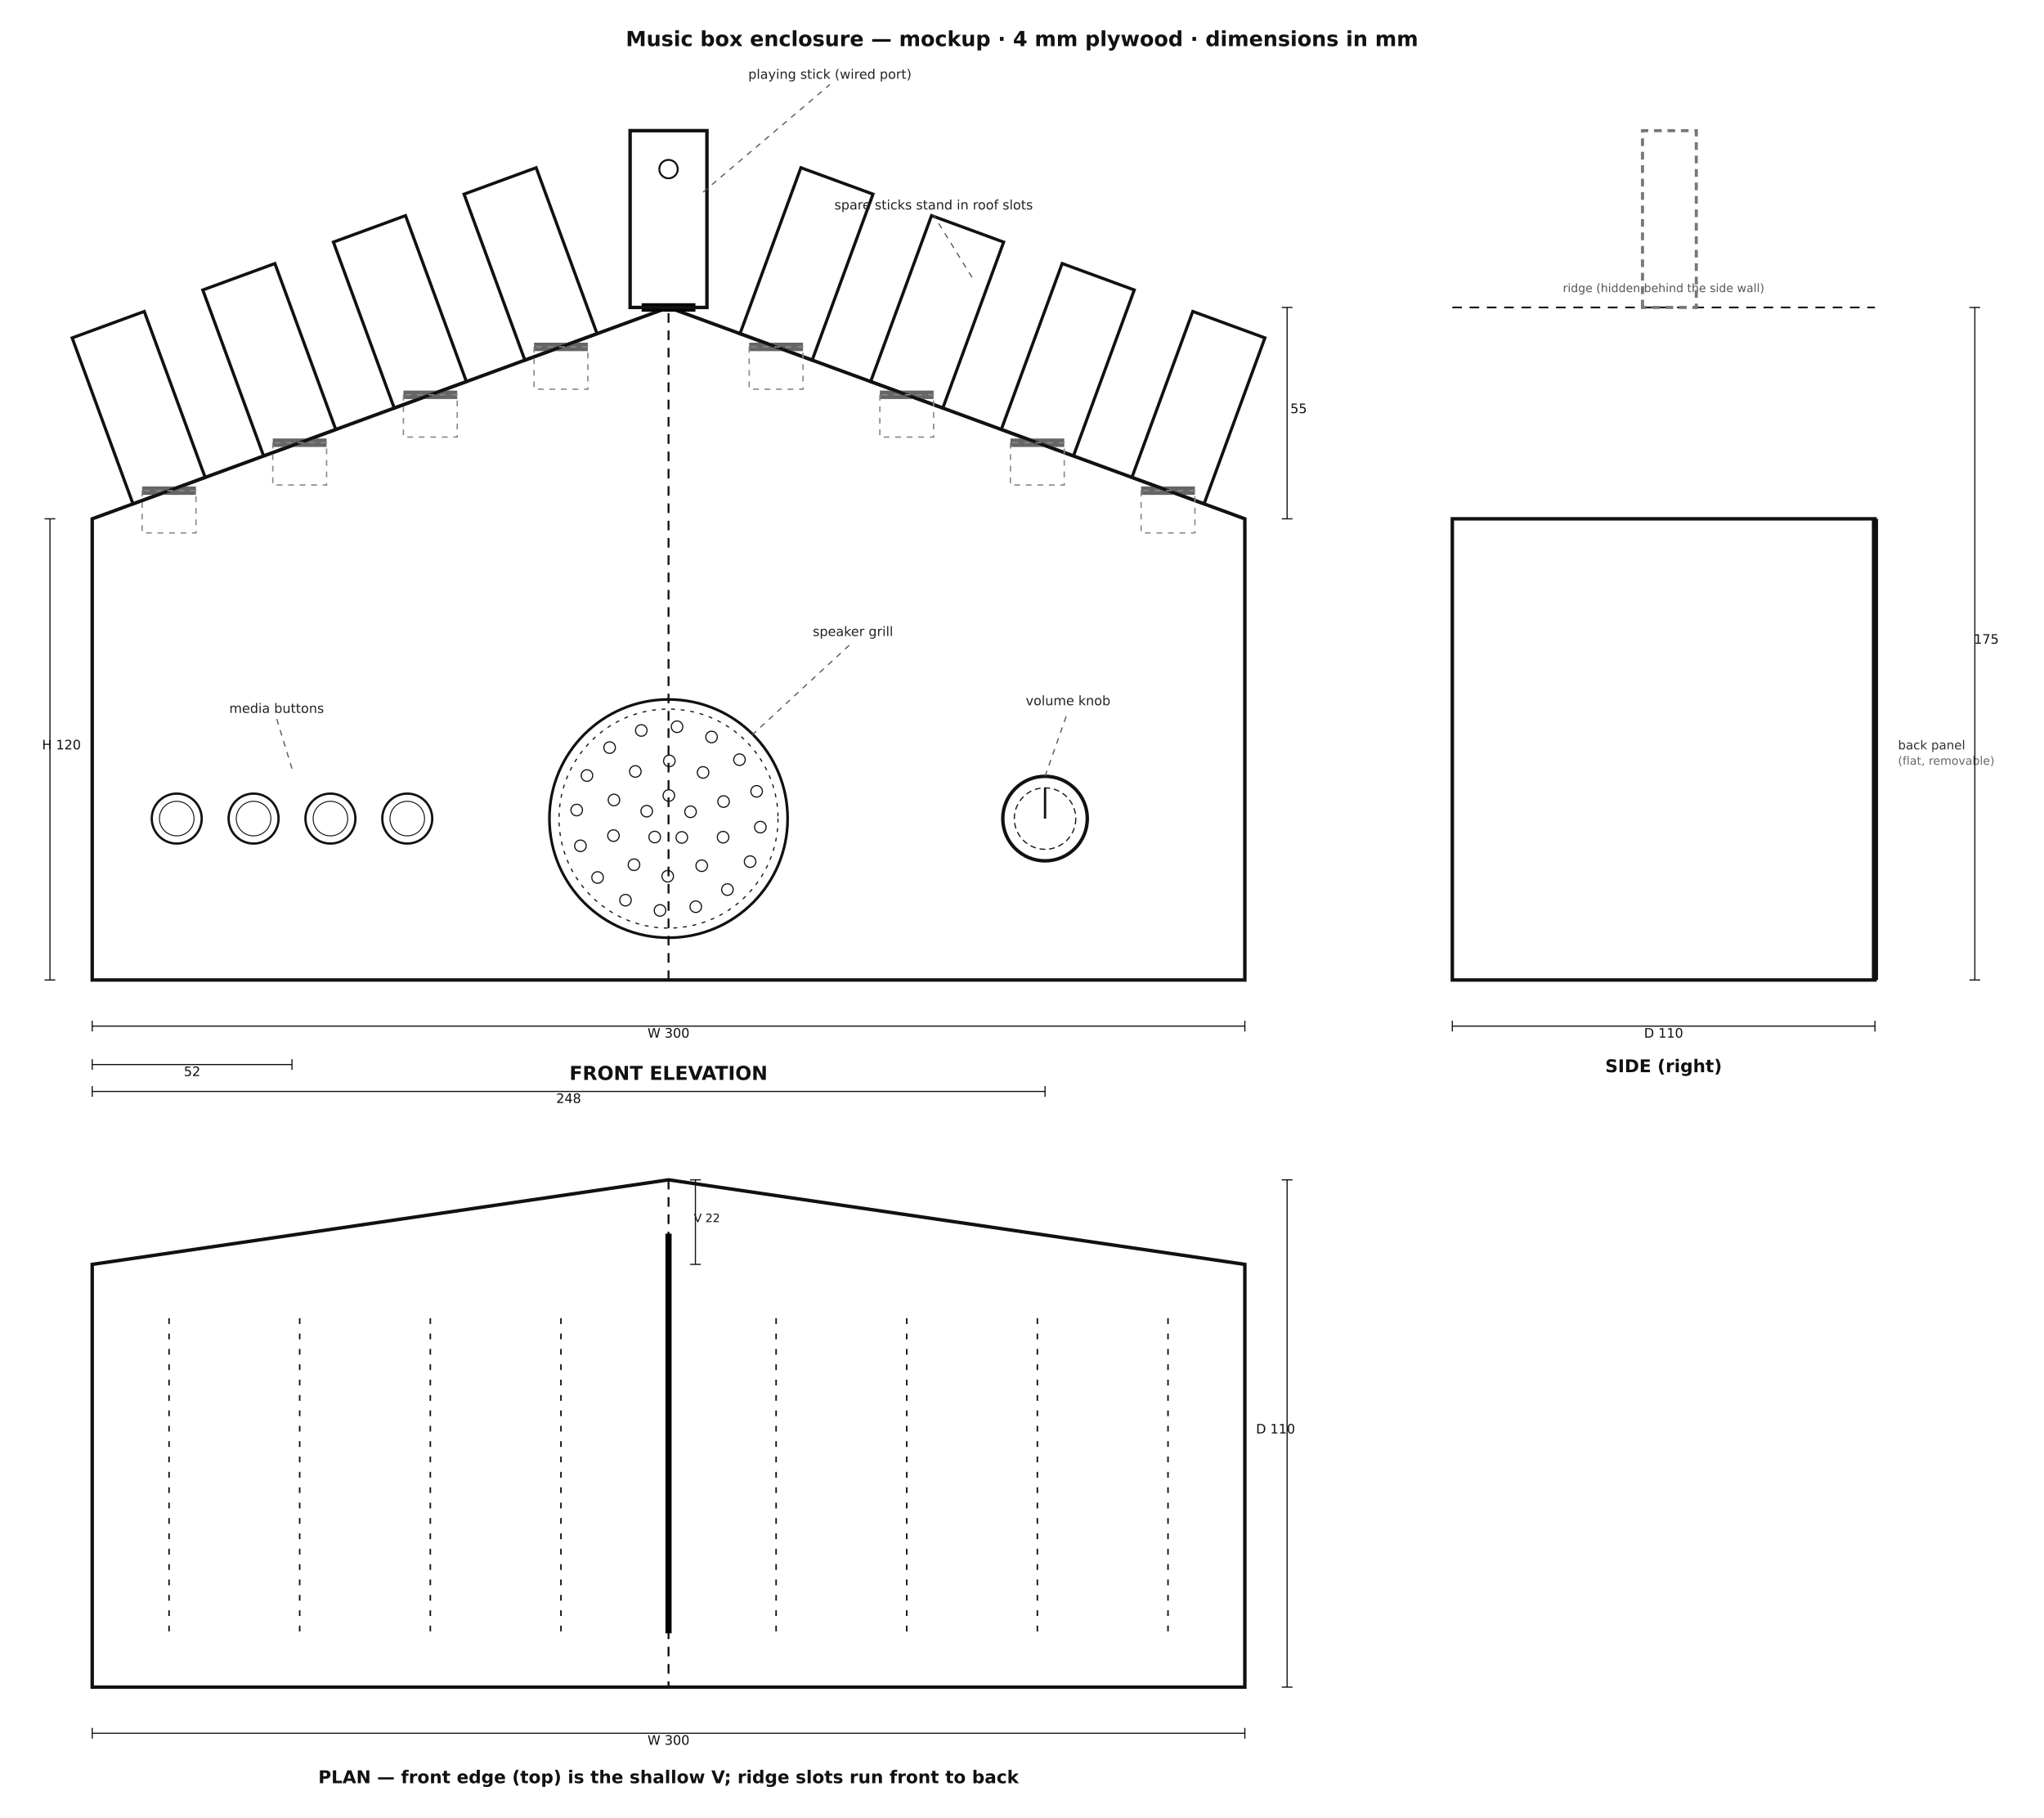
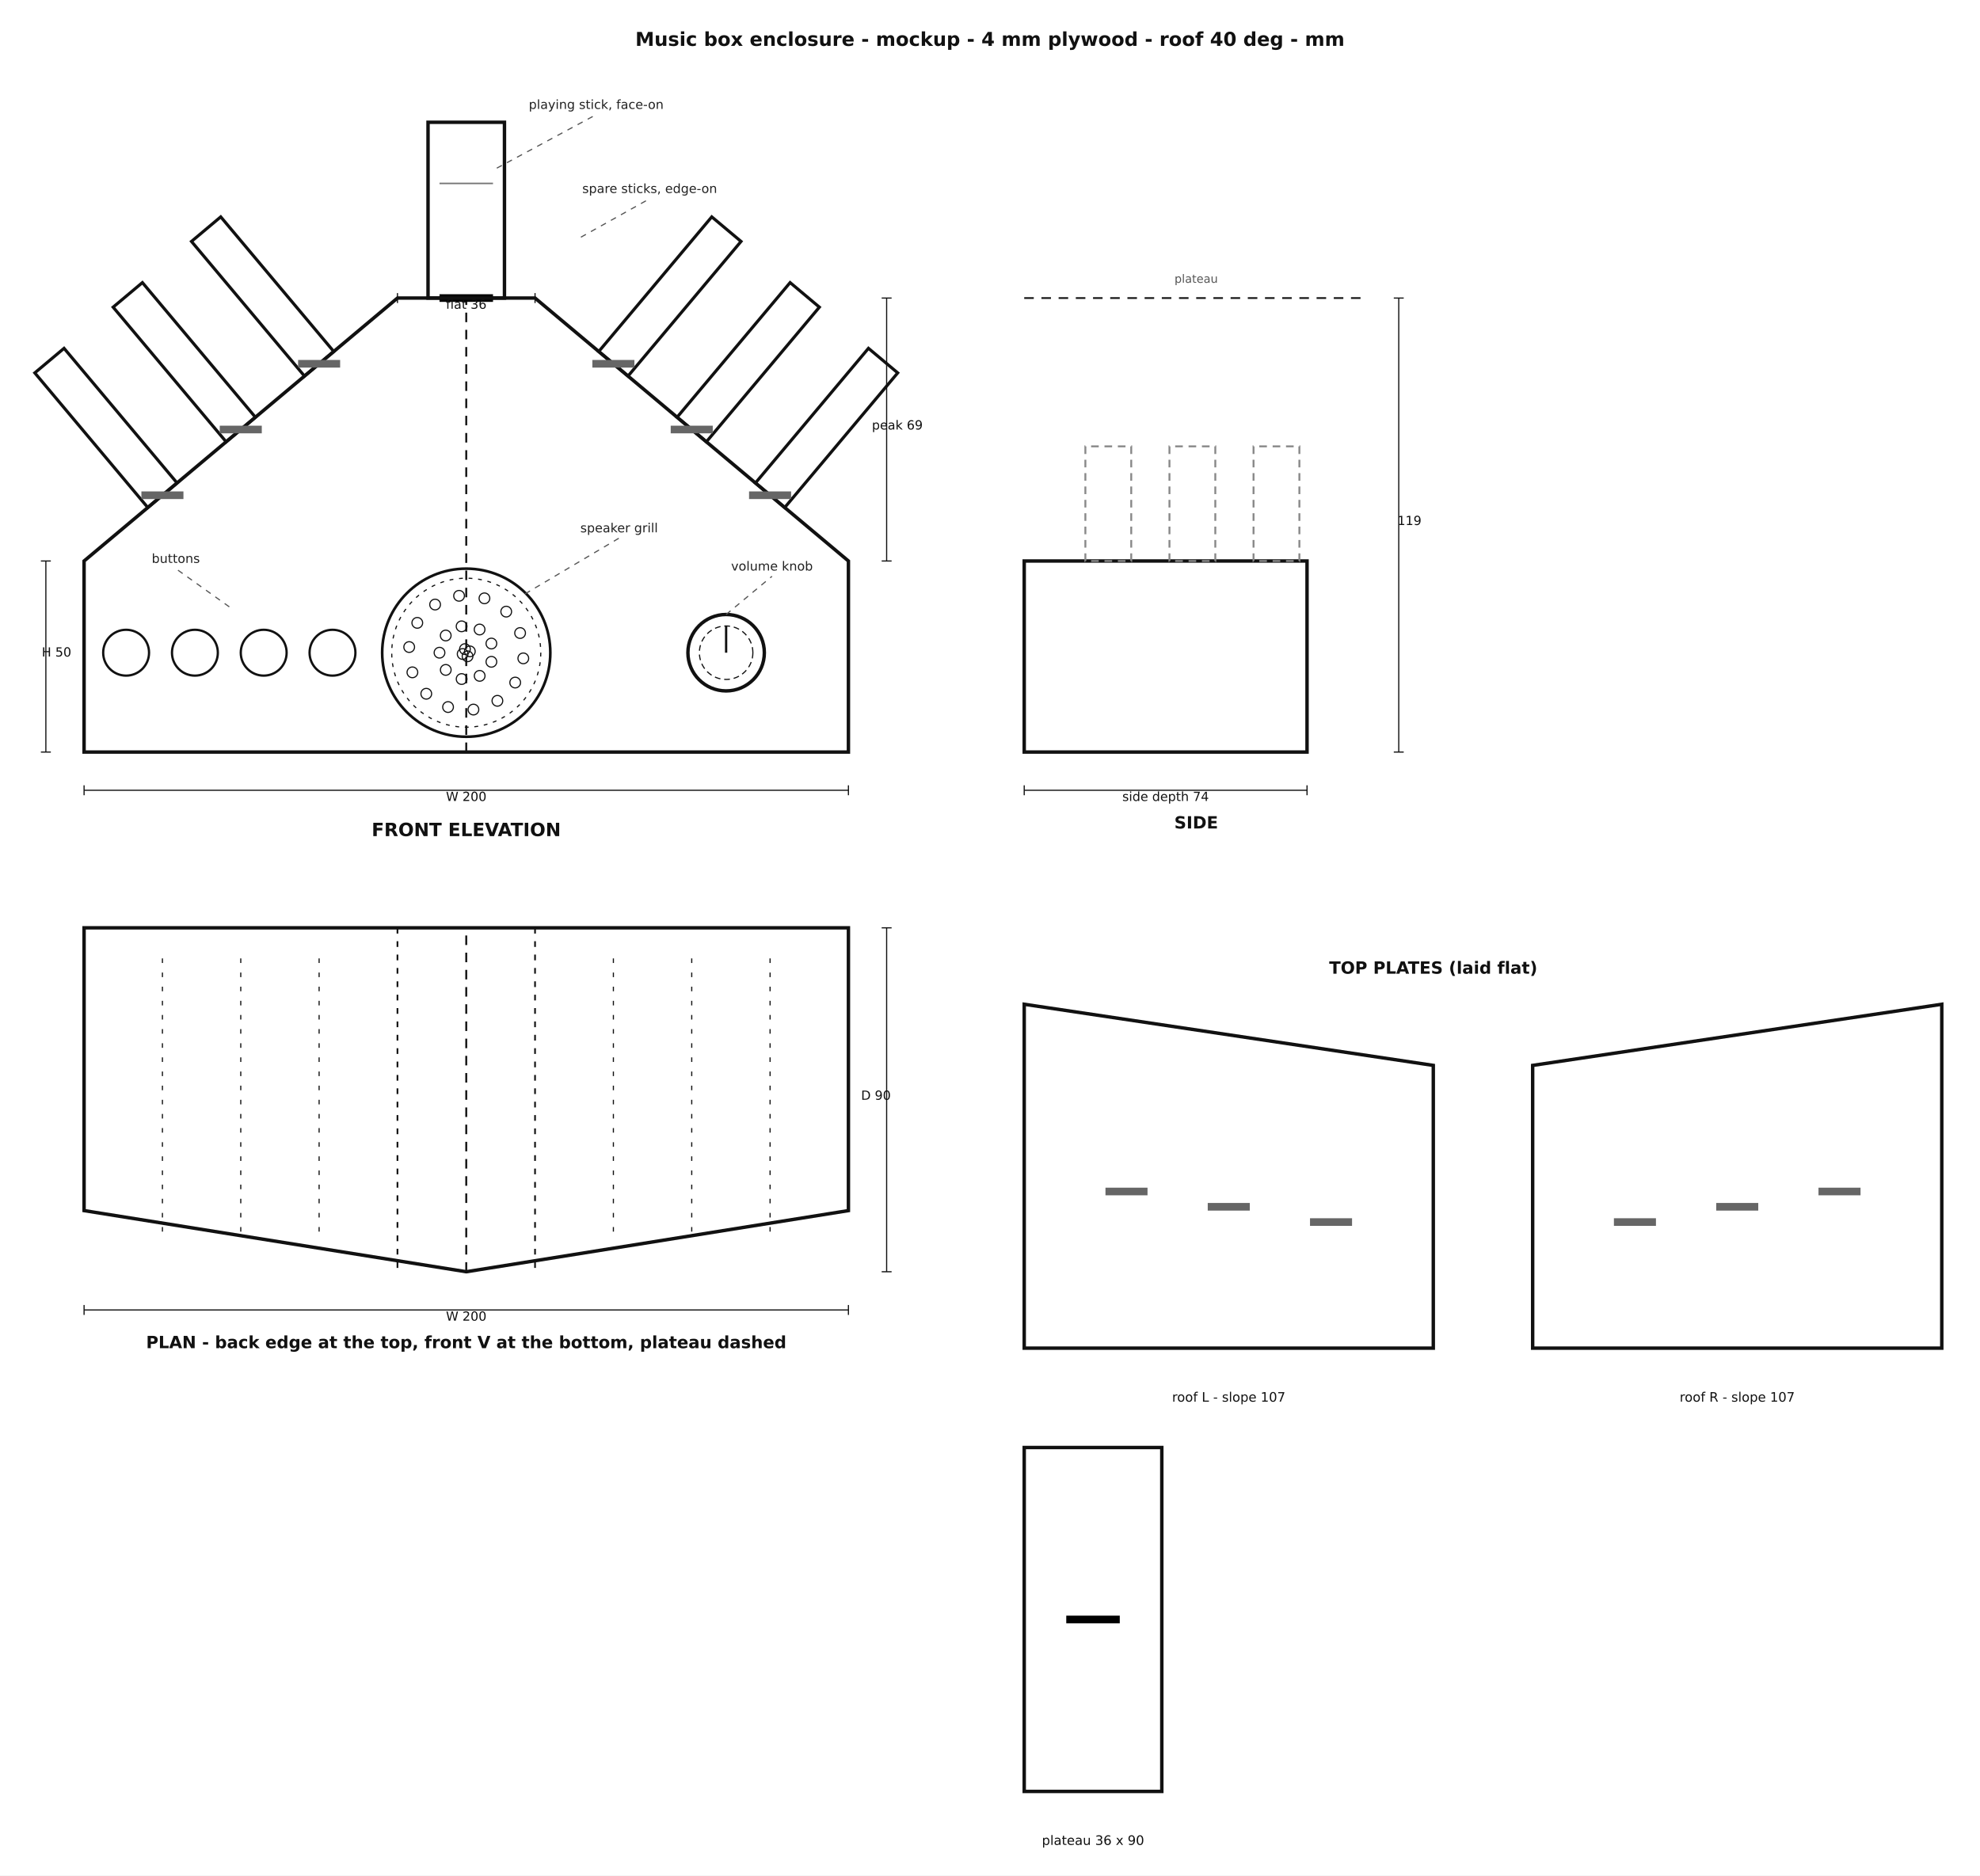
- <svg xmlns="http://www.w3.org/2000/svg" width="532mm" height="473mm" viewBox="0 0 532 473">
+ <svg xmlns="http://www.w3.org/2000/svg" width="518.09mm" height="490.81mm" viewBox="0 0 518.09 490.81">
  <rect width="100%" height="100%" fill="#fff" />
-   <polygon points="24,255 24,135 174,80 324,135 324,255" fill="none" stroke="#111" stroke-width="0.9" />
-   <line x1="174" y1="255" x2="174" y2="80" stroke="#111" stroke-width="0.5" stroke-dasharray="2.5,2" />
-   <circle cx="174" cy="213" r="31" fill="none" stroke="#111" stroke-width="0.7" />
-   <circle cx="174" cy="213" r="28.5" fill="none" stroke="#111" stroke-width="0.3" stroke-dasharray="1,1.5" />
-   <circle cx="196.93" cy="205.91" r="1.5" fill="none" stroke="#111" stroke-width="0.3" />
-   <circle cx="192.47" cy="197.67" r="1.5" fill="none" stroke="#111" stroke-width="0.3" />
-   <circle cx="185.2" cy="191.77" r="1.5" fill="none" stroke="#111" stroke-width="0.3" />
-   <circle cx="176.22" cy="189.1" r="1.5" fill="none" stroke="#111" stroke-width="0.3" />
-   <circle cx="166.91" cy="190.07" r="1.5" fill="none" stroke="#111" stroke-width="0.3" />
-   <circle cx="158.67" cy="194.53" r="1.5" fill="none" stroke="#111" stroke-width="0.3" />
-   <circle cx="152.77" cy="201.8" r="1.5" fill="none" stroke="#111" stroke-width="0.3" />
-   <circle cx="150.1" cy="210.78" r="1.5" fill="none" stroke="#111" stroke-width="0.3" />
-   <circle cx="151.07" cy="220.09" r="1.5" fill="none" stroke="#111" stroke-width="0.3" />
-   <circle cx="155.53" cy="228.33" r="1.5" fill="none" stroke="#111" stroke-width="0.3" />
-   <circle cx="162.8" cy="234.23" r="1.5" fill="none" stroke="#111" stroke-width="0.3" />
-   <circle cx="171.78" cy="236.9" r="1.5" fill="none" stroke="#111" stroke-width="0.3" />
-   <circle cx="181.09" cy="235.93" r="1.5" fill="none" stroke="#111" stroke-width="0.3" />
-   <circle cx="189.33" cy="231.47" r="1.5" fill="none" stroke="#111" stroke-width="0.3" />
-   <circle cx="195.23" cy="224.2" r="1.5" fill="none" stroke="#111" stroke-width="0.3" />
-   <circle cx="197.9" cy="215.22" r="1.5" fill="none" stroke="#111" stroke-width="0.3" />
-   <circle cx="188.33" cy="208.57" r="1.5" fill="none" stroke="#111" stroke-width="0.3" />
-   <circle cx="182.99" cy="200.99" r="1.5" fill="none" stroke="#111" stroke-width="0.3" />
-   <circle cx="174.21" cy="198" r="1.5" fill="none" stroke="#111" stroke-width="0.3" />
-   <circle cx="165.36" cy="200.74" r="1.5" fill="none" stroke="#111" stroke-width="0.3" />
-   <circle cx="159.8" cy="208.16" r="1.5" fill="none" stroke="#111" stroke-width="0.3" />
-   <circle cx="159.67" cy="217.43" r="1.5" fill="none" stroke="#111" stroke-width="0.3" />
-   <circle cx="165.01" cy="225.01" r="1.5" fill="none" stroke="#111" stroke-width="0.3" />
-   <circle cx="173.79" cy="228" r="1.5" fill="none" stroke="#111" stroke-width="0.3" />
-   <circle cx="182.64" cy="225.26" r="1.5" fill="none" stroke="#111" stroke-width="0.3" />
-   <circle cx="188.2" cy="217.84" r="1.5" fill="none" stroke="#111" stroke-width="0.3" />
-   <circle cx="179.73" cy="211.23" r="1.5" fill="none" stroke="#111" stroke-width="0.3" />
-   <circle cx="174.08" cy="207" r="1.5" fill="none" stroke="#111" stroke-width="0.3" />
-   <circle cx="168.32" cy="211.07" r="1.5" fill="none" stroke="#111" stroke-width="0.3" />
-   <circle cx="170.4" cy="217.8" r="1.5" fill="none" stroke="#111" stroke-width="0.3" />
-   <circle cx="177.46" cy="217.9" r="1.5" fill="none" stroke="#111" stroke-width="0.3" />
-   <circle cx="46" cy="213" r="6.5" fill="none" stroke="#111" stroke-width="0.6" />
-   <circle cx="46" cy="213" r="4.5" fill="none" stroke="#111" stroke-width="0.25" />
-   <circle cx="66" cy="213" r="6.5" fill="none" stroke="#111" stroke-width="0.6" />
-   <circle cx="66" cy="213" r="4.5" fill="none" stroke="#111" stroke-width="0.25" />
-   <circle cx="86" cy="213" r="6.5" fill="none" stroke="#111" stroke-width="0.6" />
-   <circle cx="86" cy="213" r="4.5" fill="none" stroke="#111" stroke-width="0.25" />
-   <circle cx="106" cy="213" r="6.5" fill="none" stroke="#111" stroke-width="0.6" />
-   <circle cx="106" cy="213" r="4.5" fill="none" stroke="#111" stroke-width="0.25" />
-   <circle cx="272" cy="213" r="11" fill="none" stroke="#111" stroke-width="0.9" />
-   <circle cx="272" cy="213" r="8" fill="none" stroke="#111" stroke-width="0.3" stroke-dasharray="1.5,1" />
-   <line x1="272" y1="213" x2="272" y2="205" stroke="#111" stroke-width="0.6" />
-   <line x1="139" y1="90.27" x2="153" y2="90.27" stroke="#666" stroke-width="2.2" />
-   <polygon points="155.39,86.82 136.61,93.71 120.78,50.52 139.55,43.64" fill="none" stroke="#111" stroke-width="0.8" />
-   <polygon points="139,90.27 139,101.27 153,101.27 153,90.27" fill="none" stroke="#888" stroke-width="0.35" stroke-dasharray="1.5,1.5" />
-   <line x1="105" y1="102.73" x2="119" y2="102.73" stroke="#666" stroke-width="2.2" />
-   <polygon points="121.39,99.29 102.61,106.18 86.78,62.99 105.55,56.1" fill="none" stroke="#111" stroke-width="0.8" />
-   <polygon points="105,102.73 105,113.73 119,113.73 119,102.73" fill="none" stroke="#888" stroke-width="0.35" stroke-dasharray="1.5,1.5" />
-   <line x1="71" y1="115.2" x2="85" y2="115.2" stroke="#666" stroke-width="2.2" />
-   <polygon points="87.39,111.76 68.61,118.64 52.78,75.45 71.55,68.57" fill="none" stroke="#111" stroke-width="0.8" />
-   <polygon points="71,115.2 71,126.2 85,126.2 85,115.2" fill="none" stroke="#888" stroke-width="0.35" stroke-dasharray="1.5,1.5" />
-   <line x1="37" y1="127.67" x2="51" y2="127.67" stroke="#666" stroke-width="2.2" />
-   <polygon points="53.39,124.22 34.61,131.11 18.78,87.92 37.55,81.04" fill="none" stroke="#111" stroke-width="0.8" />
-   <polygon points="37,127.67 37,138.67 51,138.67 51,127.67" fill="none" stroke="#888" stroke-width="0.35" stroke-dasharray="1.5,1.5" />
-   <line x1="195" y1="90.27" x2="209" y2="90.27" stroke="#666" stroke-width="2.2" />
-   <polygon points="211.39,93.71 192.61,86.82 208.45,43.64 227.22,50.52" fill="none" stroke="#111" stroke-width="0.8" />
-   <polygon points="195,90.27 195,101.27 209,101.27 209,90.27" fill="none" stroke="#888" stroke-width="0.35" stroke-dasharray="1.5,1.5" />
-   <line x1="229" y1="102.73" x2="243" y2="102.73" stroke="#666" stroke-width="2.2" />
-   <polygon points="245.39,106.18 226.61,99.29 242.45,56.1 261.22,62.99" fill="none" stroke="#111" stroke-width="0.8" />
-   <polygon points="229,102.73 229,113.73 243,113.73 243,102.73" fill="none" stroke="#888" stroke-width="0.35" stroke-dasharray="1.5,1.5" />
-   <line x1="263" y1="115.2" x2="277" y2="115.2" stroke="#666" stroke-width="2.2" />
-   <polygon points="279.39,118.64 260.61,111.76 276.45,68.57 295.22,75.45" fill="none" stroke="#111" stroke-width="0.8" />
-   <polygon points="263,115.2 263,126.2 277,126.2 277,115.2" fill="none" stroke="#888" stroke-width="0.35" stroke-dasharray="1.5,1.5" />
-   <line x1="297" y1="127.67" x2="311" y2="127.67" stroke="#666" stroke-width="2.2" />
-   <polygon points="313.39,131.11 294.61,124.22 310.45,81.04 329.22,87.92" fill="none" stroke="#111" stroke-width="0.8" />
-   <polygon points="297,127.67 297,138.67 311,138.67 311,127.67" fill="none" stroke="#888" stroke-width="0.35" stroke-dasharray="1.5,1.5" />
-   <line x1="167" y1="80" x2="181" y2="80" stroke="#000" stroke-width="2.2" />
-   <polygon points="164,80 164,34 184,34 184,80" fill="none" stroke="#111" stroke-width="0.9" />
-   <circle cx="174" cy="44" r="2.4" fill="none" stroke="#111" stroke-width="0.5" />
-   <line x1="195.7" y1="191.3" x2="222" y2="167" stroke="#555" stroke-width="0.3" stroke-dasharray="1.5,1.5" />
-   <text x="222" y="165.5" font-family="DejaVu Sans,sans-serif" font-size="3.4" text-anchor="middle" fill="#222">speaker grill</text>
-   <line x1="76" y1="200" x2="72" y2="187" stroke="#555" stroke-width="0.3" stroke-dasharray="1.5,1.5" />
-   <text x="72" y="185.5" font-family="DejaVu Sans,sans-serif" font-size="3.4" text-anchor="middle" fill="#222">media buttons</text>
-   <line x1="272" y1="202" x2="278" y2="185" stroke="#555" stroke-width="0.3" stroke-dasharray="1.5,1.5" />
-   <text x="278" y="183.5" font-family="DejaVu Sans,sans-serif" font-size="3.4" text-anchor="middle" fill="#222">volume knob</text>
-   <line x1="253" y1="72.17" x2="243" y2="56" stroke="#555" stroke-width="0.3" stroke-dasharray="1.5,1.5" />
-   <text x="243" y="54.5" font-family="DejaVu Sans,sans-serif" font-size="3.4" text-anchor="middle" fill="#222">spare sticks stand in roof slots</text>
-   <line x1="183" y1="50" x2="216" y2="22" stroke="#555" stroke-width="0.3" stroke-dasharray="1.5,1.5" />
-   <text x="216" y="20.5" font-family="DejaVu Sans,sans-serif" font-size="3.4" text-anchor="middle" fill="#222">playing stick (wired port)</text>
-   <line x1="24" y1="267" x2="324" y2="267" stroke="#111" stroke-width="0.3" />
-   <line x1="24" y1="265.6" x2="24" y2="268.4" stroke="#111" stroke-width="0.3" />
-   <line x1="324" y1="265.6" x2="324" y2="268.4" stroke="#111" stroke-width="0.3" />
-   <text x="174" y="270" font-family="DejaVu Sans,sans-serif" font-size="3.4" text-anchor="middle" fill="#111">W 300</text>
-   <line x1="13" y1="255" x2="13" y2="135" stroke="#111" stroke-width="0.3" />
-   <line x1="11.6" y1="255" x2="14.4" y2="255" stroke="#111" stroke-width="0.3" />
-   <line x1="11.6" y1="135" x2="14.4" y2="135" stroke="#111" stroke-width="0.3" />
-   <text x="16" y="195" font-family="DejaVu Sans,sans-serif" font-size="3.4" text-anchor="middle" fill="#111">H 120</text>
-   <line x1="335" y1="135" x2="335" y2="80" stroke="#111" stroke-width="0.3" />
-   <line x1="333.6" y1="135" x2="336.4" y2="135" stroke="#111" stroke-width="0.3" />
-   <line x1="333.6" y1="80" x2="336.4" y2="80" stroke="#111" stroke-width="0.3" />
-   <text x="338" y="107.5" font-family="DejaVu Sans,sans-serif" font-size="3.4" text-anchor="middle" fill="#111">55</text>
-   <line x1="24" y1="277" x2="76" y2="277" stroke="#111" stroke-width="0.3" />
-   <line x1="24" y1="275.6" x2="24" y2="278.4" stroke="#111" stroke-width="0.3" />
-   <line x1="76" y1="275.6" x2="76" y2="278.4" stroke="#111" stroke-width="0.3" />
-   <text x="50" y="280" font-family="DejaVu Sans,sans-serif" font-size="3.4" text-anchor="middle" fill="#111">52</text>
-   <line x1="24" y1="284" x2="272" y2="284" stroke="#111" stroke-width="0.3" />
-   <line x1="24" y1="282.6" x2="24" y2="285.4" stroke="#111" stroke-width="0.3" />
-   <line x1="272" y1="282.6" x2="272" y2="285.4" stroke="#111" stroke-width="0.3" />
-   <text x="148" y="287" font-family="DejaVu Sans,sans-serif" font-size="3.4" text-anchor="middle" fill="#111">248</text>
-   <text x="174" y="281" font-family="DejaVu Sans,sans-serif" font-size="5" text-anchor="middle" fill="#111" font-weight="bold">FRONT ELEVATION</text>
-   <polygon points="378,255 488,255 488,135 378,135" fill="none" stroke="#111" stroke-width="0.9" />
-   <line x1="378" y1="80" x2="488" y2="80" stroke="#111" stroke-width="0.45" stroke-dasharray="2.5,2" />
-   <text x="433" y="76" font-family="DejaVu Sans,sans-serif" font-size="3" text-anchor="middle" fill="#555">ridge (hidden behind the side wall)</text>
-   <polygon points="427.5,80 427.5,34 441.5,34 441.5,80" fill="none" stroke="#777" stroke-width="0.8" stroke-dasharray="2,1.5" />
-   <line x1="488" y1="255" x2="488" y2="135" stroke="#111" stroke-width="1.6" />
-   <text x="494" y="195" font-family="DejaVu Sans,sans-serif" font-size="3.2" text-anchor="start" fill="#333">back panel</text>
-   <text x="494" y="199" font-family="DejaVu Sans,sans-serif" font-size="3" text-anchor="start" fill="#666">(flat, removable)</text>
-   <line x1="378" y1="267" x2="488" y2="267" stroke="#111" stroke-width="0.3" />
-   <line x1="378" y1="265.6" x2="378" y2="268.4" stroke="#111" stroke-width="0.3" />
-   <line x1="488" y1="265.6" x2="488" y2="268.4" stroke="#111" stroke-width="0.3" />
-   <text x="433" y="270" font-family="DejaVu Sans,sans-serif" font-size="3.4" text-anchor="middle" fill="#111">D 110</text>
-   <line x1="514" y1="255" x2="514" y2="80" stroke="#111" stroke-width="0.3" />
-   <line x1="512.6" y1="255" x2="515.4" y2="255" stroke="#111" stroke-width="0.3" />
-   <line x1="512.6" y1="80" x2="515.4" y2="80" stroke="#111" stroke-width="0.3" />
-   <text x="517" y="167.5" font-family="DejaVu Sans,sans-serif" font-size="3.4" text-anchor="middle" fill="#111">175</text>
-   <text x="433" y="279" font-family="DejaVu Sans,sans-serif" font-size="4.6" text-anchor="middle" fill="#111" font-weight="bold">SIDE (right)</text>
-   <polygon points="24,329 174,307 324,329 324,439 24,439" fill="none" stroke="#111" stroke-width="0.9" />
-   <line x1="174" y1="307" x2="174" y2="439" stroke="#111" stroke-width="0.5" stroke-dasharray="2.5,2" />
-   <line x1="146" y1="343" x2="146" y2="425" stroke="#111" stroke-width="0.4" stroke-dasharray="1.5,2.5" />
-   <line x1="112" y1="343" x2="112" y2="425" stroke="#111" stroke-width="0.4" stroke-dasharray="1.5,2.5" />
-   <line x1="78" y1="343" x2="78" y2="425" stroke="#111" stroke-width="0.4" stroke-dasharray="1.5,2.5" />
-   <line x1="44" y1="343" x2="44" y2="425" stroke="#111" stroke-width="0.4" stroke-dasharray="1.5,2.5" />
-   <line x1="202" y1="343" x2="202" y2="425" stroke="#111" stroke-width="0.4" stroke-dasharray="1.5,2.5" />
-   <line x1="236" y1="343" x2="236" y2="425" stroke="#111" stroke-width="0.4" stroke-dasharray="1.5,2.5" />
-   <line x1="270" y1="343" x2="270" y2="425" stroke="#111" stroke-width="0.4" stroke-dasharray="1.5,2.5" />
-   <line x1="304" y1="343" x2="304" y2="425" stroke="#111" stroke-width="0.4" stroke-dasharray="1.5,2.5" />
-   <line x1="174" y1="321" x2="174" y2="425" stroke="#000" stroke-width="1.6" />
-   <line x1="24" y1="451" x2="324" y2="451" stroke="#111" stroke-width="0.3" />
-   <line x1="24" y1="449.6" x2="24" y2="452.4" stroke="#111" stroke-width="0.3" />
-   <line x1="324" y1="449.6" x2="324" y2="452.4" stroke="#111" stroke-width="0.3" />
-   <text x="174" y="454" font-family="DejaVu Sans,sans-serif" font-size="3.4" text-anchor="middle" fill="#111">W 300</text>
-   <line x1="335" y1="307" x2="335" y2="439" stroke="#111" stroke-width="0.3" />
-   <line x1="336.4" y1="307" x2="333.6" y2="307" stroke="#111" stroke-width="0.3" />
-   <line x1="336.4" y1="439" x2="333.6" y2="439" stroke="#111" stroke-width="0.3" />
-   <text x="332" y="373" font-family="DejaVu Sans,sans-serif" font-size="3.4" text-anchor="middle" fill="#111">D 110</text>
-   <line x1="181" y1="329" x2="181" y2="307" stroke="#111" stroke-width="0.3" />
-   <line x1="179.6" y1="329" x2="182.4" y2="329" stroke="#111" stroke-width="0.3" />
-   <line x1="179.6" y1="307" x2="182.4" y2="307" stroke="#111" stroke-width="0.3" />
-   <text x="184" y="318" font-family="DejaVu Sans,sans-serif" font-size="3" text-anchor="middle" fill="#111">V 22</text>
-   <text x="174" y="464" font-family="DejaVu Sans,sans-serif" font-size="4.6" text-anchor="middle" fill="#111" font-weight="bold">PLAN — front edge (top) is the shallow V; ridge slots run front to back</text>
-   <text x="266" y="12" font-family="DejaVu Sans,sans-serif" font-size="5.4" text-anchor="middle" fill="#111" font-weight="bold">Music box enclosure — mockup · 4 mm plywood · dimensions in mm</text>
+   <polygon points="22,196.81 22,146.81 104,78 140,78 222,146.81 222,196.81" fill="none" stroke="#111" stroke-width="0.9" />
+   <line x1="122" y1="196.81" x2="122" y2="78" stroke="#111" stroke-width="0.5" stroke-dasharray="2.5,2" />
+   <circle cx="122" cy="170.81" r="22" fill="none" stroke="#111" stroke-width="0.7" />
+   <circle cx="122" cy="170.81" r="19.5" fill="none" stroke="#111" stroke-width="0.3" stroke-dasharray="1,1.5" />
+   <circle cx="136.09" cy="165.66" r="1.4" fill="none" stroke="#111" stroke-width="0.3" />
+   <circle cx="132.46" cy="160.06" r="1.4" fill="none" stroke="#111" stroke-width="0.3" />
+   <circle cx="126.76" cy="156.58" r="1.4" fill="none" stroke="#111" stroke-width="0.3" />
+   <circle cx="120.12" cy="155.92" r="1.4" fill="none" stroke="#111" stroke-width="0.3" />
+   <circle cx="113.85" cy="158.21" r="1.4" fill="none" stroke="#111" stroke-width="0.3" />
+   <circle cx="109.19" cy="163" r="1.4" fill="none" stroke="#111" stroke-width="0.3" />
+   <circle cx="107.07" cy="169.33" r="1.4" fill="none" stroke="#111" stroke-width="0.3" />
+   <circle cx="107.91" cy="175.95" r="1.4" fill="none" stroke="#111" stroke-width="0.3" />
+   <circle cx="111.54" cy="181.55" r="1.4" fill="none" stroke="#111" stroke-width="0.3" />
+   <circle cx="117.24" cy="185.03" r="1.4" fill="none" stroke="#111" stroke-width="0.3" />
+   <circle cx="123.88" cy="185.69" r="1.4" fill="none" stroke="#111" stroke-width="0.3" />
+   <circle cx="130.15" cy="183.4" r="1.4" fill="none" stroke="#111" stroke-width="0.3" />
+   <circle cx="134.81" cy="178.62" r="1.4" fill="none" stroke="#111" stroke-width="0.3" />
+   <circle cx="136.93" cy="172.29" r="1.4" fill="none" stroke="#111" stroke-width="0.3" />
+   <circle cx="128.58" cy="168.41" r="1.4" fill="none" stroke="#111" stroke-width="0.3" />
+   <circle cx="125.49" cy="164.74" r="1.4" fill="none" stroke="#111" stroke-width="0.3" />
+   <circle cx="120.78" cy="163.91" r="1.4" fill="none" stroke="#111" stroke-width="0.3" />
+   <circle cx="116.63" cy="166.31" r="1.4" fill="none" stroke="#111" stroke-width="0.3" />
+   <circle cx="115" cy="170.81" r="1.4" fill="none" stroke="#111" stroke-width="0.3" />
+   <circle cx="116.64" cy="175.31" r="1.4" fill="none" stroke="#111" stroke-width="0.3" />
+   <circle cx="120.79" cy="177.7" r="1.4" fill="none" stroke="#111" stroke-width="0.3" />
+   <circle cx="125.51" cy="176.87" r="1.4" fill="none" stroke="#111" stroke-width="0.3" />
+   <circle cx="128.58" cy="173.19" r="1.4" fill="none" stroke="#111" stroke-width="0.3" />
+   <circle cx="121.06" cy="171.15" r="1.4" fill="none" stroke="#111" stroke-width="0.3" />
+   <circle cx="122.34" cy="171.75" r="1.4" fill="none" stroke="#111" stroke-width="0.3" />
+   <circle cx="122.94" cy="170.46" r="1.4" fill="none" stroke="#111" stroke-width="0.3" />
+   <circle cx="121.66" cy="169.87" r="1.4" fill="none" stroke="#111" stroke-width="0.3" />
+   <circle cx="33" cy="170.81" r="6" fill="none" stroke="#111" stroke-width="0.6" />
+   <circle cx="51" cy="170.81" r="6" fill="none" stroke="#111" stroke-width="0.6" />
+   <circle cx="69" cy="170.81" r="6" fill="none" stroke="#111" stroke-width="0.6" />
+   <circle cx="87" cy="170.81" r="6" fill="none" stroke="#111" stroke-width="0.6" />
+   <circle cx="190" cy="170.81" r="10" fill="none" stroke="#111" stroke-width="0.9" />
+   <circle cx="190" cy="170.81" r="7" fill="none" stroke="#111" stroke-width="0.3" stroke-dasharray="1.5,1" />
+   <line x1="190" y1="170.81" x2="190" y2="163.81" stroke="#111" stroke-width="0.6" />
+   <polygon points="87.33,91.99 79.67,98.42 50.1,63.18 57.76,56.75" fill="none" stroke="#111" stroke-width="0.8" />
+   <line x1="78" y1="95.2" x2="89" y2="95.2" stroke="#666" stroke-width="2.0" />
+   <polygon points="66.83,109.19 59.17,115.62 29.6,80.38 37.26,73.95" fill="none" stroke="#111" stroke-width="0.8" />
+   <line x1="57.5" y1="112.4" x2="68.5" y2="112.4" stroke="#666" stroke-width="2.0" />
+   <polygon points="46.33,126.39 38.67,132.82 9.1,97.58 16.76,91.15" fill="none" stroke="#111" stroke-width="0.8" />
+   <line x1="37" y1="129.6" x2="48" y2="129.6" stroke="#666" stroke-width="2.0" />
+   <polygon points="164.33,98.42 156.67,91.99 186.24,56.75 193.9,63.18" fill="none" stroke="#111" stroke-width="0.8" />
+   <line x1="155" y1="95.2" x2="166" y2="95.2" stroke="#666" stroke-width="2.0" />
+   <polygon points="184.83,115.62 177.17,109.19 206.74,73.95 214.4,80.38" fill="none" stroke="#111" stroke-width="0.8" />
+   <line x1="175.5" y1="112.4" x2="186.5" y2="112.4" stroke="#666" stroke-width="2.0" />
+   <polygon points="205.33,132.82 197.67,126.39 227.24,91.15 234.9,97.58" fill="none" stroke="#111" stroke-width="0.8" />
+   <line x1="196" y1="129.6" x2="207" y2="129.6" stroke="#666" stroke-width="2.0" />
+   <line x1="115" y1="78" x2="129" y2="78" stroke="#000" stroke-width="2.0" />
+   <polygon points="112,78 112,32 132,32 132,78" fill="none" stroke="#111" stroke-width="0.9" />
+   <line x1="115" y1="48" x2="129" y2="48" stroke="#777" stroke-width="0.4" />
+   <line x1="137.4" y1="155.41" x2="162" y2="140.81" stroke="#555" stroke-width="0.3" stroke-dasharray="1.5,1.5" />
+   <text x="162" y="139.31" font-family="DejaVu Sans,sans-serif" font-size="3.3" text-anchor="middle" fill="#222">speaker grill</text>
+   <line x1="60" y1="158.81" x2="46" y2="148.81" stroke="#555" stroke-width="0.3" stroke-dasharray="1.5,1.5" />
+   <text x="46" y="147.31" font-family="DejaVu Sans,sans-serif" font-size="3.3" text-anchor="middle" fill="#222">buttons</text>
+   <line x1="190" y1="160.81" x2="202" y2="150.81" stroke="#555" stroke-width="0.3" stroke-dasharray="1.5,1.5" />
+   <text x="202" y="149.31" font-family="DejaVu Sans,sans-serif" font-size="3.3" text-anchor="middle" fill="#222">volume knob</text>
+   <line x1="152" y1="62.07" x2="170" y2="52" stroke="#555" stroke-width="0.3" stroke-dasharray="1.5,1.5" />
+   <text x="170" y="50.5" font-family="DejaVu Sans,sans-serif" font-size="3.3" text-anchor="middle" fill="#222">spare sticks, edge-on</text>
+   <line x1="130" y1="44" x2="156" y2="30" stroke="#555" stroke-width="0.3" stroke-dasharray="1.5,1.5" />
+   <text x="156" y="28.5" font-family="DejaVu Sans,sans-serif" font-size="3.3" text-anchor="middle" fill="#222">playing stick, face-on</text>
+   <line x1="22" y1="206.81" x2="222" y2="206.81" stroke="#111" stroke-width="0.3" />
+   <line x1="22" y1="205.51" x2="22" y2="208.11" stroke="#111" stroke-width="0.3" />
+   <line x1="222" y1="205.51" x2="222" y2="208.11" stroke="#111" stroke-width="0.3" />
+   <text x="122" y="209.61" font-family="DejaVu Sans,sans-serif" font-size="3.3" text-anchor="middle" fill="#111">W 200</text>
+   <line x1="12" y1="196.81" x2="12" y2="146.81" stroke="#111" stroke-width="0.3" />
+   <line x1="10.7" y1="196.81" x2="13.3" y2="196.81" stroke="#111" stroke-width="0.3" />
+   <line x1="10.7" y1="146.81" x2="13.3" y2="146.81" stroke="#111" stroke-width="0.3" />
+   <text x="14.8" y="171.81" font-family="DejaVu Sans,sans-serif" font-size="3.3" text-anchor="middle" fill="#111">H 50</text>
+   <line x1="232" y1="146.81" x2="232" y2="78" stroke="#111" stroke-width="0.3" />
+   <line x1="230.7" y1="146.81" x2="233.3" y2="146.81" stroke="#111" stroke-width="0.3" />
+   <line x1="230.7" y1="78" x2="233.3" y2="78" stroke="#111" stroke-width="0.3" />
+   <text x="234.8" y="112.4" font-family="DejaVu Sans,sans-serif" font-size="3.3" text-anchor="middle" fill="#111">peak 69</text>
+   <line x1="104" y1="78" x2="140" y2="78" stroke="#111" stroke-width="0.3" />
+   <line x1="104" y1="76.7" x2="104" y2="79.3" stroke="#111" stroke-width="0.3" />
+   <line x1="140" y1="76.7" x2="140" y2="79.3" stroke="#111" stroke-width="0.3" />
+   <text x="122" y="80.8" font-family="DejaVu Sans,sans-serif" font-size="3.3" text-anchor="middle" fill="#111">flat 36</text>
+   <text x="122" y="218.81" font-family="DejaVu Sans,sans-serif" font-size="4.8" text-anchor="middle" fill="#111" font-weight="bold">FRONT ELEVATION</text>
+   <polygon points="268,196.81 342,196.81 342,146.81 268,146.81" fill="none" stroke="#111" stroke-width="0.9" />
+   <line x1="268" y1="78" x2="358" y2="78" stroke="#111" stroke-width="0.45" stroke-dasharray="2.5,2" />
+   <text x="313" y="74" font-family="DejaVu Sans,sans-serif" font-size="3" text-anchor="middle" fill="#555">plateau</text>
+   <polygon points="284,146.81 284,116.81 296,116.81 296,146.81" fill="none" stroke="#888" stroke-width="0.5" stroke-dasharray="2,1.5" />
+   <polygon points="306,146.81 306,116.81 318,116.81 318,146.81" fill="none" stroke="#888" stroke-width="0.5" stroke-dasharray="2,1.5" />
+   <polygon points="328,146.81 328,116.81 340,116.81 340,146.81" fill="none" stroke="#888" stroke-width="0.5" stroke-dasharray="2,1.5" />
+   <line x1="268" y1="206.81" x2="342" y2="206.81" stroke="#111" stroke-width="0.3" />
+   <line x1="268" y1="205.51" x2="268" y2="208.11" stroke="#111" stroke-width="0.3" />
+   <line x1="342" y1="205.51" x2="342" y2="208.11" stroke="#111" stroke-width="0.3" />
+   <text x="305" y="209.61" font-family="DejaVu Sans,sans-serif" font-size="3.3" text-anchor="middle" fill="#111">side depth 74</text>
+   <line x1="366" y1="196.81" x2="366" y2="78" stroke="#111" stroke-width="0.3" />
+   <line x1="364.7" y1="196.81" x2="367.3" y2="196.81" stroke="#111" stroke-width="0.3" />
+   <line x1="364.7" y1="78" x2="367.3" y2="78" stroke="#111" stroke-width="0.3" />
+   <text x="368.8" y="137.4" font-family="DejaVu Sans,sans-serif" font-size="3.3" text-anchor="middle" fill="#111">119</text>
+   <text x="313" y="216.81" font-family="DejaVu Sans,sans-serif" font-size="4.4" text-anchor="middle" fill="#111" font-weight="bold">SIDE</text>
+   <polygon points="22,242.81 222,242.81 222,316.81 122,332.81 22,316.81" fill="none" stroke="#111" stroke-width="0.9" />
+   <line x1="122" y1="332.81" x2="122" y2="242.81" stroke="#111" stroke-width="0.5" stroke-dasharray="2.5,2" />
+   <line x1="104" y1="242.81" x2="104" y2="332.81" stroke="#111" stroke-width="0.45" stroke-dasharray="1.5,2" />
+   <line x1="140" y1="242.81" x2="140" y2="332.81" stroke="#111" stroke-width="0.45" stroke-dasharray="1.5,2" />
+   <line x1="83.5" y1="250.81" x2="83.5" y2="324.81" stroke="#111" stroke-width="0.3" stroke-dasharray="1.2,2.5" />
+   <line x1="63" y1="250.81" x2="63" y2="324.81" stroke="#111" stroke-width="0.3" stroke-dasharray="1.2,2.5" />
+   <line x1="42.5" y1="250.81" x2="42.5" y2="324.81" stroke="#111" stroke-width="0.3" stroke-dasharray="1.2,2.5" />
+   <line x1="160.5" y1="250.81" x2="160.5" y2="324.81" stroke="#111" stroke-width="0.3" stroke-dasharray="1.2,2.5" />
+   <line x1="181" y1="250.81" x2="181" y2="324.81" stroke="#111" stroke-width="0.3" stroke-dasharray="1.2,2.5" />
+   <line x1="201.5" y1="250.81" x2="201.5" y2="324.81" stroke="#111" stroke-width="0.3" stroke-dasharray="1.2,2.5" />
+   <line x1="22" y1="342.81" x2="222" y2="342.81" stroke="#111" stroke-width="0.3" />
+   <line x1="22" y1="341.51" x2="22" y2="344.11" stroke="#111" stroke-width="0.3" />
+   <line x1="222" y1="341.51" x2="222" y2="344.11" stroke="#111" stroke-width="0.3" />
+   <text x="122" y="345.61" font-family="DejaVu Sans,sans-serif" font-size="3.3" text-anchor="middle" fill="#111">W 200</text>
+   <line x1="232" y1="242.81" x2="232" y2="332.81" stroke="#111" stroke-width="0.3" />
+   <line x1="233.3" y1="242.81" x2="230.7" y2="242.81" stroke="#111" stroke-width="0.3" />
+   <line x1="233.3" y1="332.81" x2="230.7" y2="332.81" stroke="#111" stroke-width="0.3" />
+   <text x="229.2" y="287.81" font-family="DejaVu Sans,sans-serif" font-size="3.3" text-anchor="middle" fill="#111">D 90</text>
+   <text x="122" y="352.81" font-family="DejaVu Sans,sans-serif" font-size="4.4" text-anchor="middle" fill="#111" font-weight="bold">PLAN - back edge at the top, front V at the bottom, plateau dashed</text>
+   <text x="375.04" y="254.81" font-family="DejaVu Sans,sans-serif" font-size="4.4" text-anchor="middle" fill="#111" font-weight="bold">TOP PLATES (laid flat)</text>
+   <polygon points="268,262.81 375.04,278.81 375.04,352.81 268,352.81" fill="none" stroke="#111" stroke-width="0.9" />
+   <line x1="289.26" y1="311.81" x2="300.26" y2="311.81" stroke="#666" stroke-width="2.0" />
+   <line x1="316.02" y1="315.81" x2="327.02" y2="315.81" stroke="#666" stroke-width="2.0" />
+   <line x1="342.78" y1="319.81" x2="353.78" y2="319.81" stroke="#666" stroke-width="2.0" />
+   <text x="321.52" y="366.81" font-family="DejaVu Sans,sans-serif" font-size="3.4" text-anchor="middle" fill="#111">roof L - slope 107</text>
+   <polygon points="401.04,278.81 508.09,262.81 508.09,352.81 401.04,352.81" fill="none" stroke="#111" stroke-width="0.9" />
+   <line x1="475.83" y1="311.81" x2="486.83" y2="311.81" stroke="#666" stroke-width="2.0" />
+   <line x1="449.07" y1="315.81" x2="460.07" y2="315.81" stroke="#666" stroke-width="2.0" />
+   <line x1="422.3" y1="319.81" x2="433.3" y2="319.81" stroke="#666" stroke-width="2.0" />
+   <text x="454.57" y="366.81" font-family="DejaVu Sans,sans-serif" font-size="3.4" text-anchor="middle" fill="#111">roof R - slope 107</text>
+   <polygon points="268,378.81 304,378.81 304,468.81 268,468.81" fill="none" stroke="#111" stroke-width="0.9" />
+   <line x1="279" y1="423.81" x2="293" y2="423.81" stroke="#000" stroke-width="2.0" />
+   <text x="286" y="482.81" font-family="DejaVu Sans,sans-serif" font-size="3.4" text-anchor="middle" fill="#111">plateau 36 x 90</text>
+   <text x="259.04" y="12" font-family="DejaVu Sans,sans-serif" font-size="5" text-anchor="middle" fill="#111" font-weight="bold">Music box enclosure - mockup - 4 mm plywood - roof 40 deg - mm</text>
</svg>
